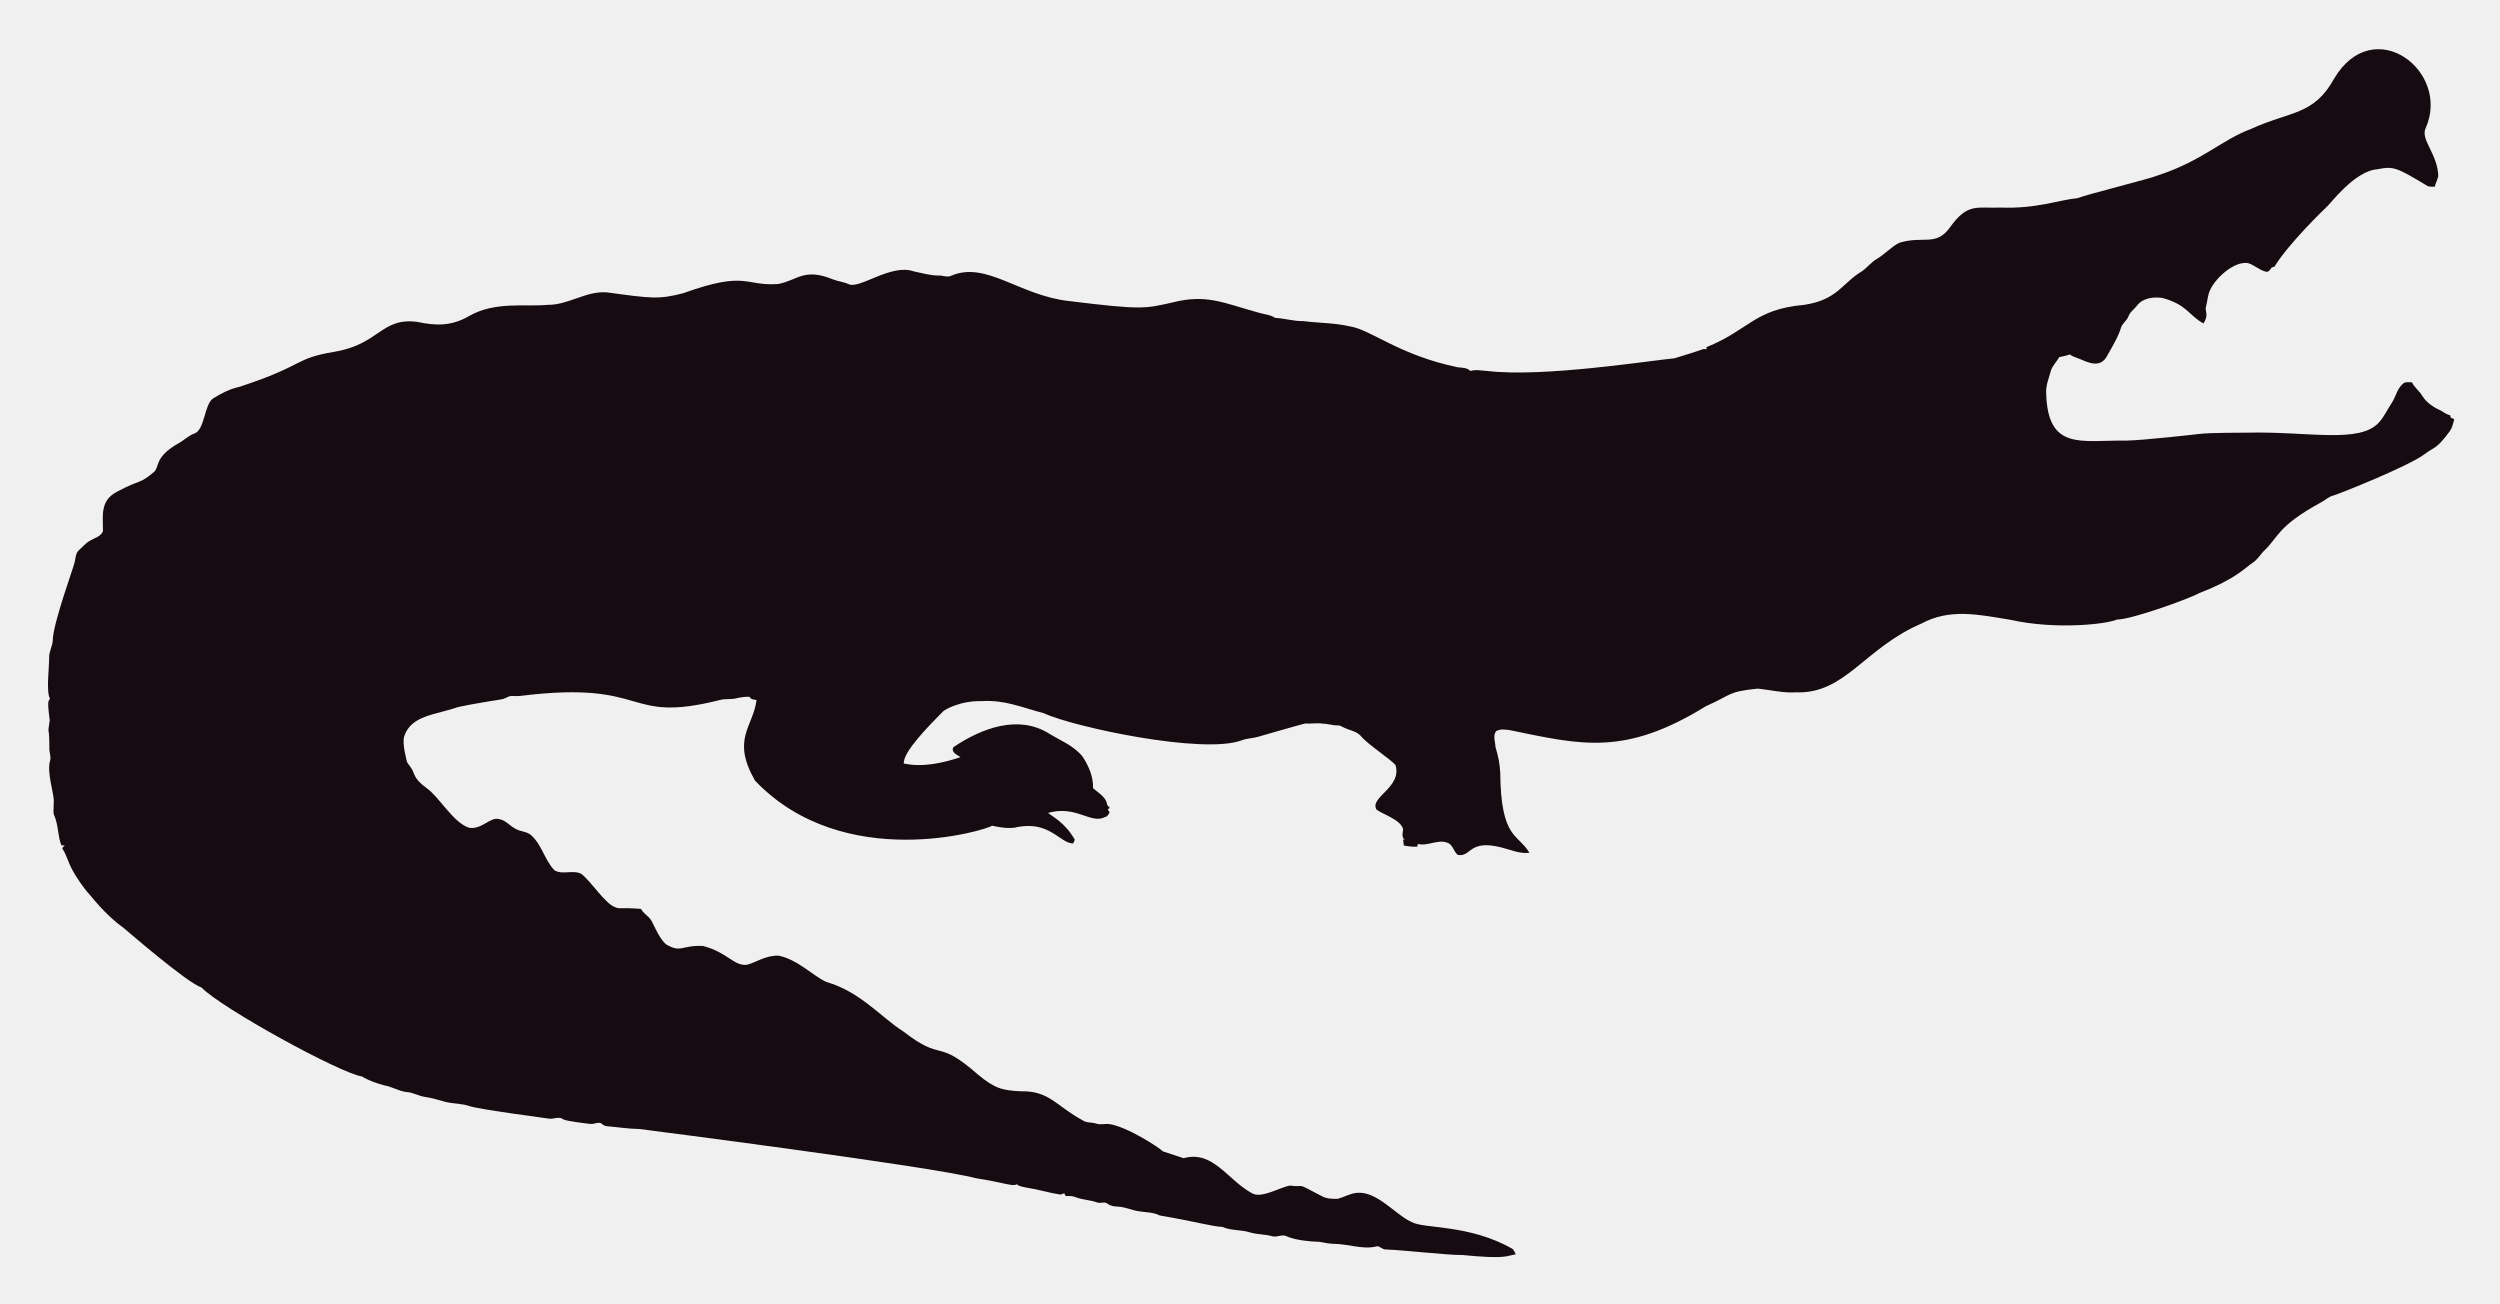
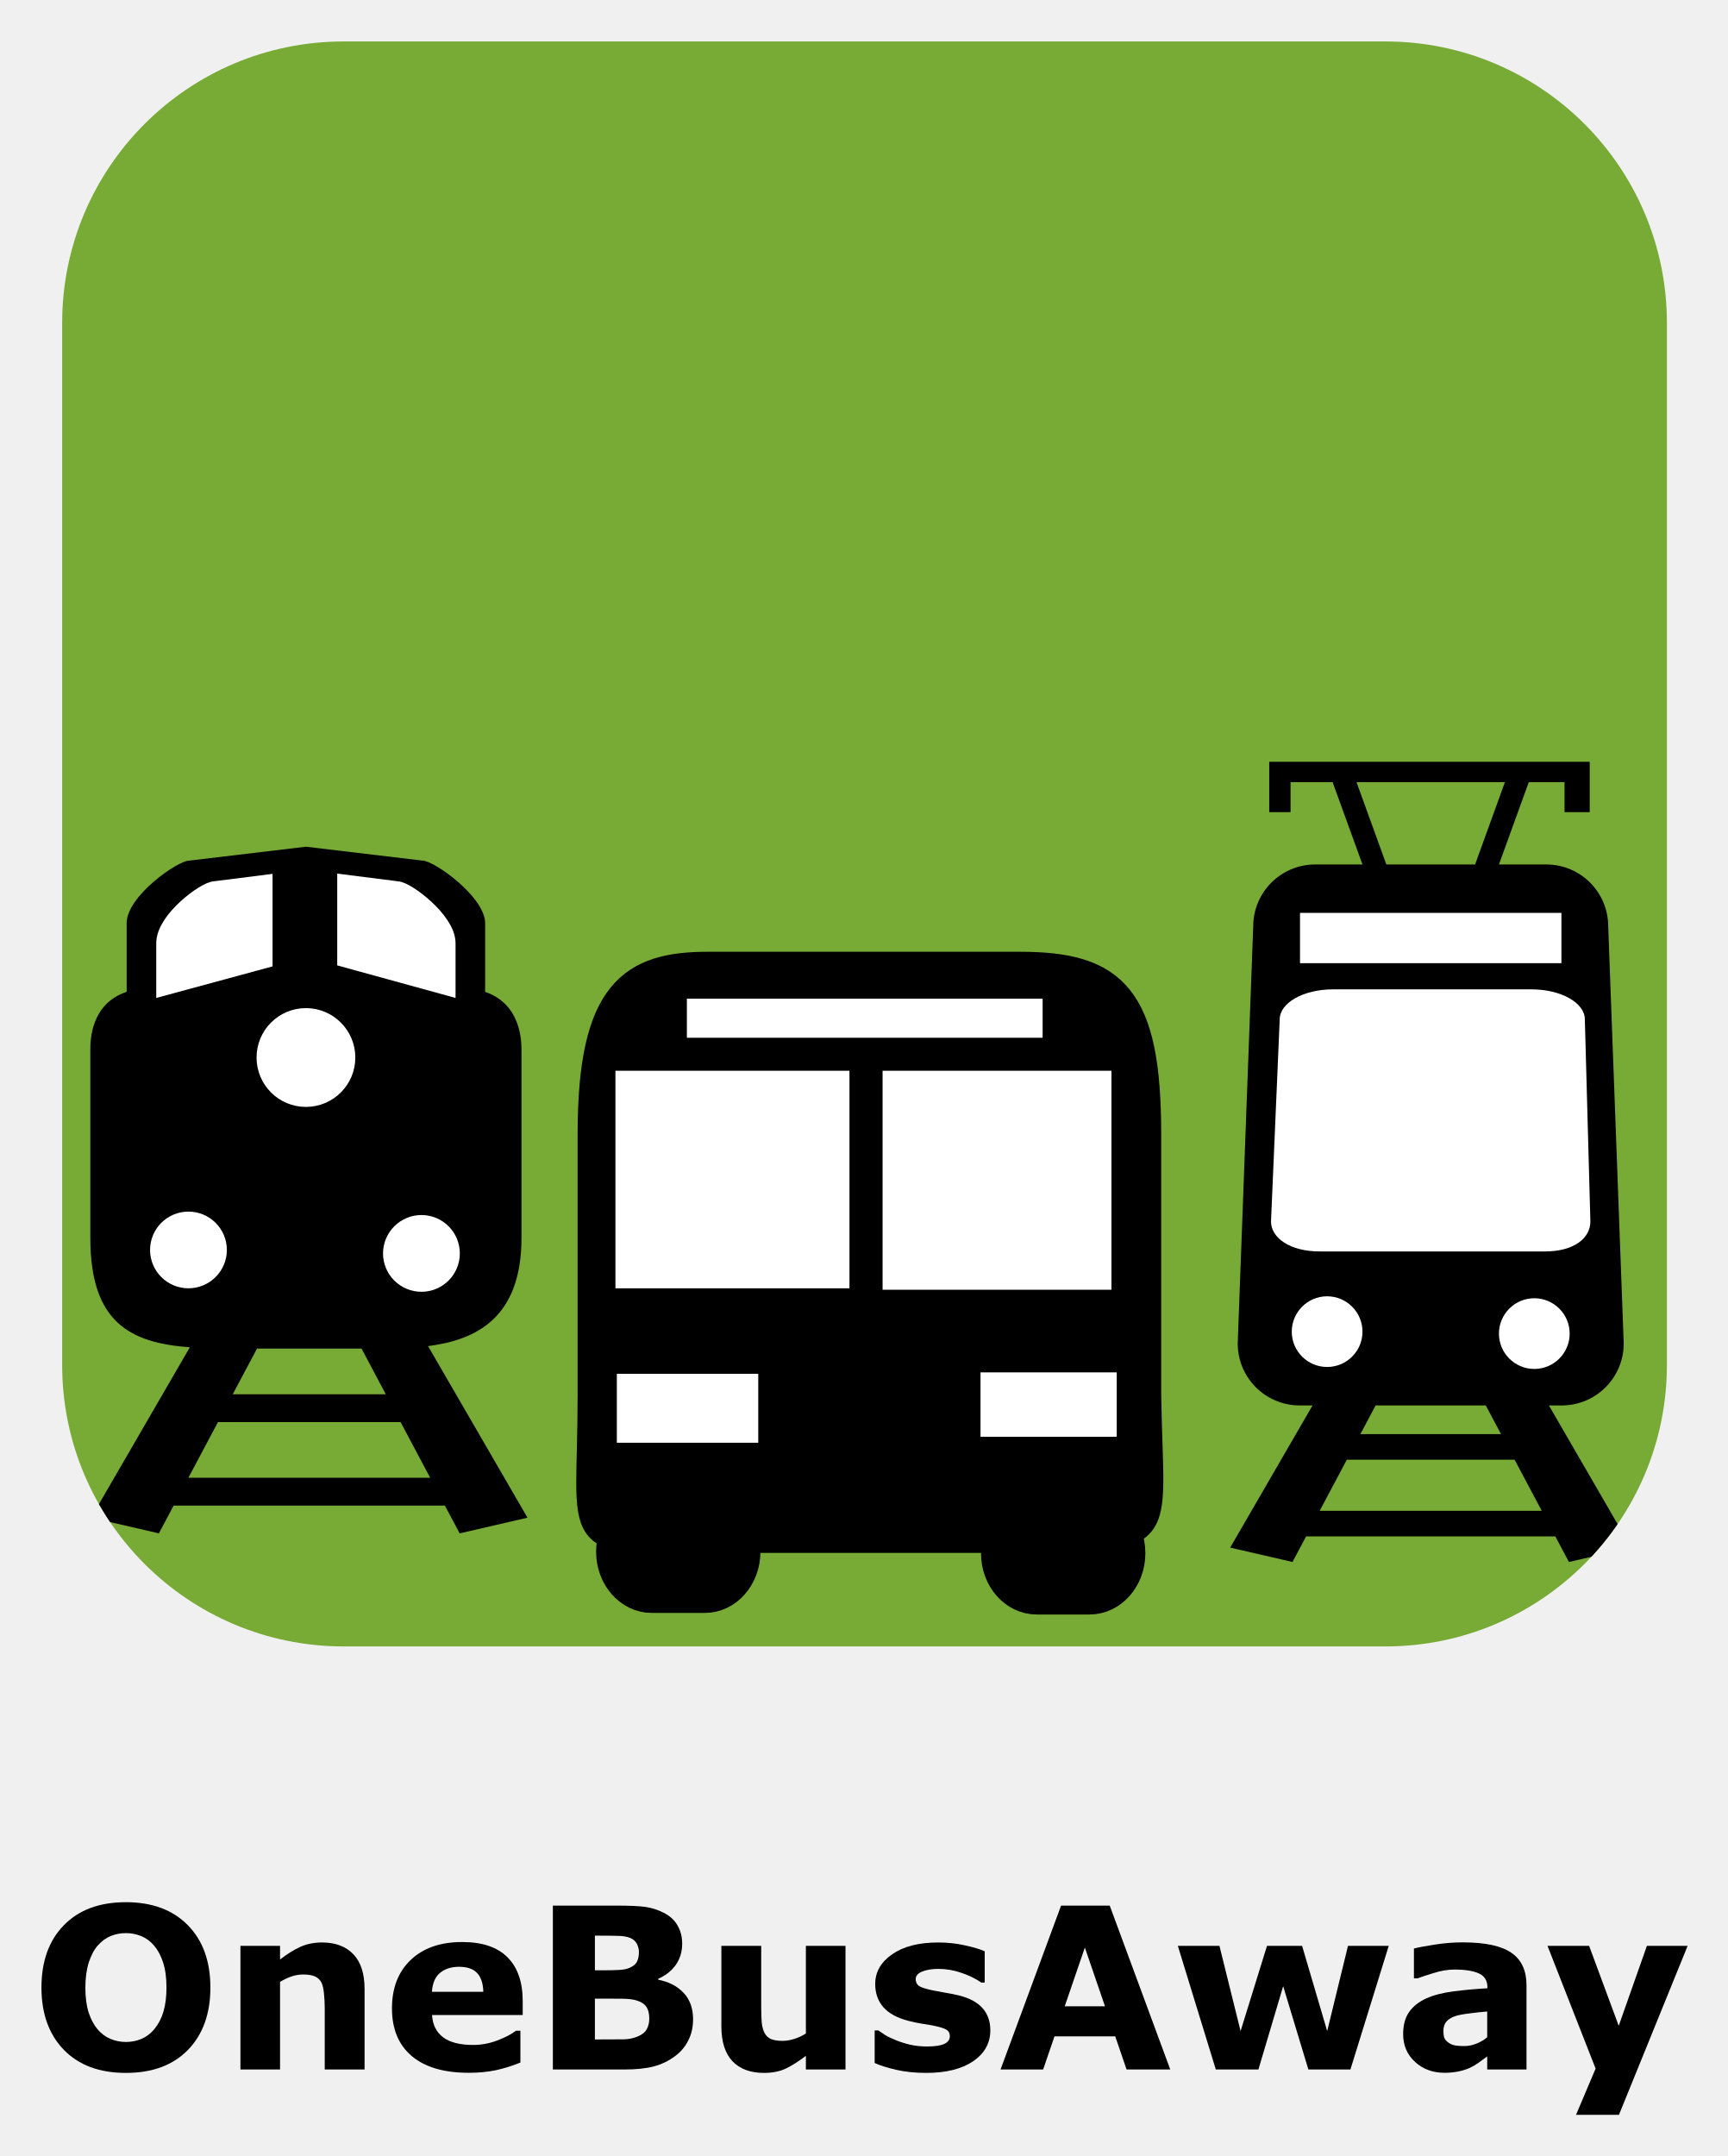
- <svg xmlns="http://www.w3.org/2000/svg" role="img" viewBox="-18.65 -23.65 2659.80 1387.30">
-   <path fill="#160B10" d="M2562.057 112.664c-5.93 12.226 13.089 27.649 13.408 51.328-.967 3.791-2.837 7.289-3.816 11.093-2.417-.267-4.923.089-7.226-.636-33.512-20.05-36.245-21.483-53.631-18.038-24.88 1.775-51.012 38.147-54.547 40.579-1 .685-40.963 39.485-54.967 62.993-1.056.331-2.086.661-3.078 1.005-1.45 2.188-3.295 5.317-6.386 4.363-6.755-1.794-12.047-7.022-18.687-9.083-14.172-2.325-33.569 14.577-40.185 28.126-2.76 5.432-2.862 11.614-4.401 17.415-2.078 5.918 3.558 9.203-2.964 18.611-15.758-8.651-16.89-19.671-43.645-27.108-9.541-1.323-21.002.025-27.146 8.345-2.9 3.956-7.454 6.64-8.994 11.487-1.705 4.223-5.788 6.857-7.569 10.978-3.219 10.775-9.274 20.417-14.705 30.186-7.484 15.043-21.458 7.113-29.639 3.893-3.549-1.501-7.378-2.404-10.482-4.745-3.613 1.31-7.378 2.124-11.131 2.799-2.9 5.19-7.62 9.362-9.184 15.252-1.972 7.442-5.139 14.807-4.771 22.656 1.426 62.435 37.744 50.23 84.657 50.985 18.427-.238 76.659-6.917 77.661-7.06 10.315-1.512 51.103-1.387 52.104-1.425 64.718-1.507 119.253 12.017 139.725-10.991 5.622-6.144 8.955-13.878 13.598-20.735 4.617-7.073 5.915-16.893 13.662-21.562 2.519-.687 5.19-.305 7.81-.242 2.481 5.406 7.582 8.854 10.609 13.891 4.503 7.467 12.047 12.632 19.921 16.041 3.269 1.794 6.144 4.389 9.999 4.936.166.852.369 1.705.598 2.57 1.259.611 2.519 1.208 3.854 1.819-1.196 4.325-2.073 8.854-4.681 12.606-14.981 20.134-15.737 16.079-26.561 24.297-16.513 12.73-90.704 42.38-97.937 44.421-4.63 1.259-8.078 4.719-12.199 6.907-47.689 26.034-44.914 36.755-61.276 51.99-3.969 4.096-6.856 9.273-11.754 12.403-6.886 4.248-16.845 16.908-56.76 32.26-10.994 6.222-73.381 28.559-87.544 28.177-12.182 5.289-66.295 10.873-113.113.394-34.047-5.52-64.247-12.539-95.05 3.905-61.045 26.219-81.054 75.205-133.67 73.195-13.739.903-27.159-2.684-40.745-3.943-32.756 3.396-26.951 6.432-54.687 18.547-86.536 53.421-132.198 41.426-208.888 25.607-4.859-.636-10.304-1.616-14.68 1.259-3.511 4.999-.687 11.232-.509 16.804 2.76 8.879 4.605 18.076 5.037 27.388.678 70.703 18.876 64.615 31.064 85.038-10.38 1.31-20.137-3.346-30.008-5.724-35.054-8.942-31.959 10.974-46.367 7.887-4.376-3.651-5.076-10.864-10.94-12.886-10.482-3.893-20.875 4.033-31.37 1.285-.165.725-.483 2.163-.649 2.875-4.834.432-9.592-.331-14.311-1.196-.153-2.201-.407-4.401-.751-6.551.7.127 2.112.382 2.824.509-5.368-1.387-2.926-7.48-2.862-11.411-2.581-10.171-21.93-15.743-28.266-20.735-7.896-13.101 27.192-23.356 20.29-47.143-4.808-6.385-29.888-22.164-37.17-31.395-4.783-5.063-12.047-5.813-18.013-8.815-1.972-.827-3.791-2.315-6.017-2.239-5.597.191-10.965-1.781-16.537-1.908-6.208-.878-12.441.318-18.661-.076-6.376 1.51-49.471 13.993-49.471 13.993-5.775 1.781-11.97 1.603-17.631 3.791-41.153 15.671-180.401-14.399-211.051-28.838-22.477-5.819-41.27-14.396-65.945-12.772-23.033-.496-39.521 9.215-41.101 11.08-14.156 14.382-42.805 43.009-41.597 55.297 9.881 2.049 27.067 4.244 60.297-6.755-3.6-2.633-10.164-4.859-7.683-10.52 30.91-20.96 69.478-34.528 101.385-14.896 12.454 7.683 26.879 13.128 36.241 24.907 6.449 9.897 11.461 21.384 11.08 33.43 5.483 5.19 14.184 9.464 14.96 17.771.954 1.132 1.883 2.239 2.9 3.371-.56.344-1.679 1.03-2.251 1.361.674 1.081 1.336 2.15 2.022 3.244-1.157 2.112-2.252 4.643-4.923 5.037-15.167 7.923-30.412-12.885-60.589-4.414 4.515 3.914 17.957 10.035 28.495 28.596-.623 1.285-1.221 2.582-1.781 3.893-14.581-.066-25.26-25.439-62.103-16.83-8.065 1.081-16.27-.28-24.119-2.048-5.689 4.616-157.704 51.097-252.241-47.919-25.462-44.516-2.105-56.742 1.616-85.776-2.646-.598-6.259-.445-7.429-3.447-4.834-.216-9.63.547-14.311 1.666-5.343 1.336-10.927.254-16.283 1.527-104.921 26.598-73.475-21.586-213.976-4.058-3.638.483-7.327-.471-10.927.267-2.722 1.043-5.203 2.786-8.129 3.244-1.005.139-35.568 5.632-46.749 8.332-23.248 8.245-49.669 8.494-57.027 31.013-2.544 7.127 2.495 25.23 2.659 26.23.509 2.748 2.964 4.529 4.274 6.907 5.125 7.002 1.576 10.814 17.186 22.287 13.483 9.569 27.903 36.42 44.764 41.877 13.652 2.389 22.508-11.842 32.107-9.146 7.022 1.107 11.334 7.276 17.415 10.317 5.356 3.193 12.365 2.633 17.033 7.162 11.029 10.189 14.018 26.078 24.284 36.878 8.765 5.47 19.972-.979 28.965 4.071 11.309 9.233 25.045 31.634 35.809 35.287 4.836 2.294 4.589-.02 27.477 1.832 2.226 4.796 7.327 7.085 10.253 11.347 2.611 3.387 8.633 20.294 16.715 26.574 16.075 9.185 15.426.491 38.875 1.488 26.056 6.667 32.977 21.713 46.774 19.997 8.688-1.942 19.833-10.206 33.646-9.68 20.419 4.043 37.013 21.857 50.896 27.986 36.199 10.4 58.502 37.92 82.062 52.817 43.011 33.213 34.403 6.396 79.034 45.566 18.208 15.125 26.246 17.04 45.986 17.936 30.318-.751 37.93 16.193 65.525 30.81 4.134 3.155 9.541 1.844 14.196 3.498 4.147 1.463 8.51.394 12.772.369 18.974 1.87 55.059 25.539 58.465 29.232 7.353 2.353 14.667 4.91 22.02 7.276 31.527-8.837 46.862 23.524 72.916 37.323 9.817 6.052 31.604-7.299 40.338-8.179 17.829 2.357 3.781-4.531 33.392 11.016 5.241 3.066 11.589 3.218 17.504 3.028 6.869-1.921 13.204-5.852 20.48-6.348 21.245-1.942 41.314 23.767 57.816 30.975 12.756 7.578 60.29 2.089 106.638 28.189 2.366 1.298 3.155 4.007 4.3 6.284-10.435 1.423-8.676 5.392-56.964.7-16.115.199-61.486-5.252-82.52-5.953-2.824-.572-4.91-3.04-7.772-3.397-15.269 4.072-27.792-2.198-48.492-2.671-5.546-.102-10.825-2.201-16.359-2.162-2.762-.015-21.848-1.008-32.323-6.004-4.758-1.972-9.668 1.654-14.476.293-7.747-2.315-16.003-1.781-23.737-4.121-9.541-3.104-20.277-1.692-29.41-5.865-12.12-.691-23.98-4.714-66.899-12.25-6.984-3.625-14.985-3.091-22.516-4.49-7.416-1.145-14.324-4.643-21.892-4.821-3.727-.204-7.632-.649-10.698-2.939-3.206-2.951-7.645-.127-11.334-1.539-7.531-2.798-15.774-2.646-23.203-5.712-3.282-1.298-6.844-1.17-10.278-1.081-.394-.763-1.183-2.264-1.577-3.015-1.285.636-2.608 1.119-3.982 1.45-12.263-1.87-24.131-5.674-36.394-7.467-3.46-.903-7.404-1.005-10.113-3.6-3.831 2.97-12.398-1.54-43.747-6.411-46.335-12.483-357.594-52.295-357.594-52.295-11.716-.14-23.317-2.023-34.982-3.015-2.442-.127-4.211-1.844-6.068-3.18-3.753-1.387-7.467 1.336-11.271.789-2.02-.195-26.027-2.946-28.838-4.923-4.592-3.587-10.278.216-15.367-.738-2.203-.387-74.203-9.818-84.135-13.242-8.243-2.989-17.224-2.379-25.658-4.529-7.162-1.895-14.209-4.274-21.574-5.254-6.92-.878-13.001-4.923-20.035-5.266-8.319-.878-15.443-5.826-23.648-7.073-8.256-2.252-16.448-5.037-23.775-9.49-23.552-3.584-149.518-72.739-170.649-94.63-16.013-5.37-81.914-62.745-82.914-63.439-21.039-15.096-34.147-33.758-38.964-38.595-21.778-27.726-18.854-34.892-26.396-46.215.916-1.018 1.832-2.01 2.748-3.015-1.145.038-2.29.076-3.435.14-3.651-8.676-3.18-18.28-6.042-27.172-2.062-7.913-2.975-1.701-2.175-19.526.634-7.664-7.675-30.697-3.931-43.518 1.348-4.16-.814-8.281-.751-12.454.068-28.882-2.418-11.02.394-30.657-3.041-22.85-1.09-20.042.305-22.719-4.294-7.378-.844-32.606-.89-44.586-.025-6.246 3.714-11.741 3.867-17.962 0-16.859 22.775-79.378 23.076-82.113 1.056-4.198 1.043-9.032 3.778-12.568 4.338-3.74 7.874-8.485 13.052-11.169 4.745-2.913 11.411-4.172 13.471-10.088.043-16.362-3.503-32.575 15.532-42.157 25.219-13.344 23.115-7.424 38.34-20.379 6.931-5.754.059-15.764 26.434-30.772 5.915-3.129 10.622-8.281 17.046-10.507 11.015-3.661 10.497-31.892 20.099-37.437 8.612-5.33 17.796-10.113 27.795-12.148 71.433-23.584 56.818-29.805 100.939-37.31 48.019-7.907 49.805-36.895 88.244-31.777 19.858 4.163 35.994 4.605 54.61-5.953 27.665-16.35 60.97-9.859 83.919-12.212 22.172.42 41.279-15.29 63.693-13.191 46.138 6.272 54.878 7.691 80.993.738 67.442-24.31 65.094-7.128 100.634-9.706 20.946-3.875 27.233-17.596 58.388-4.91 5.368 2.188 11.283 2.595 16.575 5.025 11.553 5.818 45.215-22.204 69.43-13.535 8.676 1.717 17.262 4.401 26.205 4.401 4.49-.216 9.083 2.252 13.446.293 37.015-16.156 72.304 20.872 125.096 26.815 80.305 9.923 81.3 7.845 110.289 1.603 36.266-9.336 54.189.413 92.111 10.902 5.775 1.717 12.11 1.984 17.237 5.47 10.075.458 19.844 3.638 29.983 3.396 16.588 2.163 33.506 1.819 49.853 5.686 21.982 3.418 52.115 30.498 114.347 43.441 4.681.572 9.999.28 13.586 3.956 5.864-1.844 12.047-.267 18.038-.025 59.148 7.176 174.934-11.359 199.106-13.471 9.82-3.218 19.819-5.966 29.576-9.452 1.488-.674 3.155-.356 4.758-.229-.115-.522-.356-1.577-.483-2.099 45.944-18.548 50.589-40.213 103.827-45.057 35.891-5.17 40.645-23.282 61.836-35.809 5.712-3.969 9.897-9.808 16.028-13.281 8.408-4.872 14.82-12.555 23.559-16.931 25.605-7.944 38.867 4.305 53.847-16.257 19.089-26.933 29.276-20.168 53.605-21.256 38.819 1.522 63.061-8.345 81.948-9.935 11.484-4.495 77.877-20.69 87.061-24.742 45.297-14.857 67.746-37.884 97.505-48.848 42.187-19.404 67.008-14.225 88.74-53.694 41.891-70.568 124.443-7.946 97.366 52.7z" />
+ <svg xmlns="http://www.w3.org/2000/svg" role="img" viewBox="-15.20 -15.20 633.40 790.40">
+   <defs id="defs4">
+     <clipPath id="clipPath2999" clipPathUnits="userSpaceOnUse">
+       <path id="path3001" d="M 10,57 C 4.477,57 0,52.523 0,47 V 47 10 C 0,4.477 4.477,0 10,0 v 0 h 37 c 5.523,0 10,4.477 10,10 v 0 37 c 0,5.523 -4.477,10 -10,10 v 0 z" />
+     </clipPath>
+   </defs>
+   <g id="layer1" transform="translate(-59.155 -225.309)">
+     <g id="g2993" transform="matrix(10.32268 0 0 -10.32268 66.747 813.701)">
+       <g id="g2995">
+         <g id="g2997" clip-path="url(#clipPath2999)">
+           <path id="path3003" fill="#78aa36" fill-opacity="1" fill-rule="nonzero" stroke="none" d="M 57,0 H 0 v 57 h 57 z" />
+           <g id="g3005" transform="translate(24.303 3.368)">
+             <path id="path3007" fill="#000" fill-opacity="1" fill-rule="nonzero" stroke="none" d="m 0,0 c 0,-0.929 -0.661,-1.678 -1.479,-1.678 h -1.88 c -0.815,0 -1.479,0.749 -1.479,1.678 0,0.926 0.664,1.678 1.479,1.678 h 1.88 C -0.661,1.678 0,0.926 0,0" />
+           </g>
+           <g id="g3009" transform="translate(24.303 3.368)">
+             <path id="path3011" fill="none" stroke="#000" stroke-dasharray="none" stroke-linecap="butt" stroke-linejoin="miter" stroke-miterlimit="4" stroke-opacity="1" stroke-width="1" d="m 0,0 c 0,-0.929 -0.661,-1.678 -1.479,-1.678 h -1.88 c -0.815,0 -1.479,0.749 -1.479,1.678 0,0.926 0.664,1.678 1.479,1.678 h 1.88 C -0.661,1.678 0,0.926 0,0 Z" />
+           </g>
+           <g id="g3013" transform="translate(38.537 18.206)">
+             <path id="path3015" fill="#000" fill-opacity="1" fill-rule="nonzero" stroke="none" d="m 0,0 c 0,4.85 -1.174,5.965 -4.511,5.965 h -11.084 c -2.678,0 -4.133,-0.904 -4.133,-5.965 v -9.271 c 0,-5.543 -0.8,-5.112 4.133,-5.112 H -4.511 C 0.75,-14.171 0.095,-14.814 0,-9.271 Z" />
+           </g>
+           <g id="g3017" transform="translate(38.537 18.206)">
+             <path id="path3019" fill="none" stroke="#000" stroke-dasharray="none" stroke-linecap="butt" stroke-linejoin="miter" stroke-miterlimit="4" stroke-opacity="1" stroke-width="1" d="m 0,0 c 0,4.85 -1.174,5.965 -4.511,5.965 h -11.084 c -2.678,0 -4.133,-0.904 -4.133,-5.965 v -9.271 c 0,-5.543 -0.8,-5.112 4.133,-5.112 H -4.511 C 0.75,-14.171 0.095,-14.814 0,-9.271 Z" />
+           </g>
+           <g id="g3021" transform="translate(37.975 3.313)">
+             <path id="path3023" fill="#000" fill-opacity="1" fill-rule="nonzero" stroke="none" d="m 0,0 c 0,-0.929 -0.665,-1.679 -1.483,-1.679 h -1.876 c -0.818,0 -1.479,0.75 -1.479,1.679 0,0.925 0.661,1.679 1.479,1.679 h 1.876 C -0.665,1.679 0,0.925 0,0" />
+           </g>
+           <g id="g3025" transform="translate(37.975 3.313)">
+             <path id="path3027" fill="none" stroke="#000" stroke-dasharray="none" stroke-linecap="butt" stroke-linejoin="miter" stroke-miterlimit="4" stroke-opacity="1" stroke-width="1" d="m 0,0 c 0,-0.929 -0.665,-1.679 -1.483,-1.679 h -1.876 c -0.818,0 -1.479,0.75 -1.479,1.679 0,0.925 0.661,1.679 1.479,1.679 h 1.876 C -0.665,1.679 0,0.925 0,0 Z" />
+           </g>
+           <path id="path3029" fill="#fff" fill-opacity="1" fill-rule="nonzero" stroke="none" d="M 34.826,21.617 H 22.19 v 1.388 h 12.636 z" />
+           <path id="path3031" fill="#fff" fill-opacity="1" fill-rule="nonzero" stroke="none" d="m 27.965,20.445 h -8.313 v -7.727 h 8.313 z" />
+           <path id="path3033" fill="#fff" fill-opacity="1" fill-rule="nonzero" stroke="none" d="M 37.27,20.445 H 29.141 V 12.667 H 37.27 Z" />
+           <path id="path3035" fill="#fff" fill-opacity="1" fill-rule="nonzero" stroke="none" d="M 24.725,9.683 H 19.702 V 7.234 h 5.023 z" />
+           <path id="path3037" fill="#fff" fill-opacity="1" fill-rule="nonzero" stroke="none" d="M 37.458,9.734 H 32.619 V 7.445 h 4.839 z" />
+           <g id="g3039" transform="translate(4.485 5.99)">
+             <path id="path3041" fill="#000" fill-opacity="1" fill-rule="nonzero" stroke="none" d="M 0,0 H -0.002 L 1.049,1.977 H 7.536 L 8.587,0 Z M 6.149,4.589 7.011,2.965 H 1.573 l 0.863,1.624 z m 3.485,-6.563 2.409,0.556 -3.532,6.094 c 1.717,0.22 3.319,1.004 3.319,3.846 v 6.656 c 0,0.337 -0.018,1.646 -1.291,2.078 v 2.441 c 0,0.93 -1.813,2.221 -2.221,2.221 L 4.173,22.412 0.026,21.918 c -0.407,0 -2.22,-1.261 -2.22,-2.221 v -2.439 c -1.286,-0.43 -1.291,-1.741 -1.291,-2.08 V 8.522 c 0,-3.038 1.447,-3.731 3.535,-3.888 l -3.508,-6.052 2.409,-0.556 0.523,0.987 h 9.635 z" />
+           </g>
+           <g id="g3043" transform="translate(10.038 20.916)">
+             <path id="path3045" fill="#fff" fill-opacity="1" fill-rule="nonzero" stroke="none" d="m 0,0 c 0,-0.764 -0.618,-1.38 -1.38,-1.38 -0.762,0 -1.378,0.616 -1.378,1.38 0,0.76 0.616,1.379 1.378,1.379 C -0.618,1.379 0,0.76 0,0" />
+           </g>
+           <g id="g3047" transform="translate(10.038 20.916)">
+             <path id="path3049" fill="none" stroke="#fff" stroke-dasharray="none" stroke-linecap="butt" stroke-linejoin="miter" stroke-miterlimit="4" stroke-opacity="1" stroke-width=".75" d="m 0,0 c 0,-0.764 -0.618,-1.38 -1.38,-1.38 -0.762,0 -1.378,0.616 -1.378,1.38 0,0.76 0.616,1.379 1.378,1.379 C -0.618,1.379 0,0.76 0,0 Z" />
+           </g>
+           <g id="g3051" transform="translate(5.475 14.081)">
+             <path id="path3053" fill="#fff" fill-opacity="1" fill-rule="nonzero" stroke="none" d="m 0,0 c 0,-0.544 -0.444,-0.987 -0.99,-0.987 -0.545,0 -0.988,0.443 -0.988,0.987 0,0.546 0.443,0.987 0.988,0.987 C -0.444,0.987 0,0.546 0,0" />
+           </g>
+           <g id="g3055" transform="translate(5.475 14.081)">
+             <path id="path3057" fill="none" stroke="#fff" stroke-dasharray="none" stroke-linecap="butt" stroke-linejoin="miter" stroke-miterlimit="4" stroke-opacity="1" stroke-width=".75" d="m 0,0 c 0,-0.544 -0.444,-0.987 -0.99,-0.987 -0.545,0 -0.988,0.443 -0.988,0.987 0,0.546 0.443,0.987 0.988,0.987 C -0.444,0.987 0,0.546 0,0 Z" />
+           </g>
+           <g id="g3059" transform="translate(13.75 13.957)">
+             <path id="path3061" fill="#fff" fill-opacity="1" fill-rule="nonzero" stroke="none" d="m 0,0 c 0,-0.544 -0.443,-0.987 -0.988,-0.987 -0.544,0 -0.99,0.443 -0.99,0.987 0,0.547 0.446,0.989 0.99,0.989 C -0.443,0.989 0,0.547 0,0" />
+           </g>
+           <g id="g3063" transform="translate(13.75 13.957)">
+             <path id="path3065" fill="none" stroke="#fff" stroke-dasharray="none" stroke-linecap="butt" stroke-linejoin="miter" stroke-miterlimit="4" stroke-opacity="1" stroke-width=".75" d="m 0,0 c 0,-0.544 -0.443,-0.987 -0.988,-0.987 -0.544,0 -0.99,0.443 -0.99,0.987 0,0.547 0.446,0.989 0.99,0.989 C -0.443,0.989 0,0.547 0,0 Z" />
+           </g>
+           <g id="g3067" transform="translate(7.098 27.012)">
+             <path id="path3069" fill="#fff" fill-opacity="1" fill-rule="nonzero" stroke="none" d="m 0,0 -1.66,-0.21 c -0.314,0 -1.721,-1.036 -1.721,-1.826 V -3.491 L 0,-2.574 Z" />
+           </g>
+           <g id="g3071" transform="translate(7.098 27.012)">
+             <path id="path3073" fill="none" stroke="#fff" stroke-dasharray="none" stroke-linecap="butt" stroke-linejoin="miter" stroke-miterlimit="4" stroke-opacity="1" stroke-width=".75" d="m 0,0 -1.66,-0.21 c -0.314,0 -1.721,-1.036 -1.721,-1.826 V -3.491 L 0,-2.574 Z" />
+           </g>
+           <g id="g3075" transform="translate(13.598 23.523)">
+             <path id="path3077" fill="#fff" fill-opacity="1" fill-rule="nonzero" stroke="none" d="M 0,0 V 1.453 C 0,2.218 -1.406,3.279 -1.722,3.279 L -3.453,3.498 V 0.95 Z" />
+           </g>
+           <g id="g3079" transform="translate(13.598 23.523)">
+             <path id="path3081" fill="none" stroke="#fff" stroke-dasharray="none" stroke-linecap="butt" stroke-linejoin="miter" stroke-miterlimit="4" stroke-opacity="1" stroke-width=".75" d="M 0,0 V 1.453 C 0,2.218 -1.406,3.279 -1.722,3.279 L -3.453,3.498 V 0.95 Z" />
+           </g>
+           <g id="g3083" transform="translate(44.667 4.816)">
+             <path id="path3085" fill="#000" fill-opacity="1" fill-rule="nonzero" stroke="none" d="M 0,0 -0.002,-0.001 0.963,1.815 H 6.924 L 7.888,0 Z M 5.9,3.743 6.441,2.724 H 1.445 L 1.986,3.743 Z M 1.308,25.879 H 6.579 L 5.52,22.955 H 2.367 Z M 8.141,3.743 h 0.457 c 1.215,0 2.201,0.986 2.201,2.201 l -0.551,14.81 c 0,1.217 -0.984,2.201 -2.2,2.201 H 6.367 l 1.06,2.924 h 1.27 v -1.066 h 0.894 v 1.789 H -1.792 v -1.789 h 0.757 v 1.066 H 0.459 L 1.52,22.955 h -1.68 c -1.215,0 -2.201,-0.984 -2.201,-2.201 L -2.912,5.944 c 0,-1.215 0.986,-2.201 2.201,-2.201 h 0.457 l -2.925,-5.049 2.213,-0.51 0.483,0.908 H 8.37 l 0.482,-0.908 2.213,0.51 z" />
+           </g>
+           <g id="g3087" transform="translate(46.187 11.179)">
+             <path id="path3089" fill="#fff" fill-opacity="1" fill-rule="nonzero" stroke="none" d="m 0,0 c 0,-0.692 -0.563,-1.254 -1.256,-1.254 -0.693,0 -1.256,0.562 -1.256,1.254 0,0.693 0.563,1.256 1.256,1.256 C -0.563,1.256 0,0.693 0,0" />
+           </g>
+           <g id="g3091" transform="translate(53.546 11.11)">
+             <path id="path3093" fill="#fff" fill-opacity="1" fill-rule="nonzero" stroke="none" d="m 0,0 c 0,-0.693 -0.563,-1.255 -1.256,-1.255 -0.693,0 -1.256,0.562 -1.256,1.255 0,0.693 0.563,1.256 1.256,1.256 C -0.563,1.256 0,0.693 0,0" />
+           </g>
+           <g id="g3095" transform="translate(54.282 15.093)">
+             <path id="path3097" fill="#fff" fill-opacity="1" fill-rule="nonzero" stroke="none" d="m 0,0 c 0,-0.588 -0.571,-1.065 -1.616,-1.065 h -8.001 c -1.045,0 -1.727,0.477 -1.727,1.065 l 0.309,7.177 c 0,0.588 0.847,1.066 1.89,1.066 h 7.056 c 1.044,0 1.892,-0.478 1.892,-1.066 z" />
+           </g>
+           <path id="path3099" fill="#fff" fill-opacity="1" fill-rule="nonzero" stroke="none" d="m 53.253,24.265 h -9.285 v 1.788 h 9.285 z" />
+         </g>
+       </g>
+     </g>
+     <g id="text1168" transform="translate(-57.156 -990.954) scale(2.066)">
+       <path id="path1170" d="m 86.278,934.04 q 0,6.953 -3.984,11.055 -3.984,4.082 -11.016,4.082 -7.012,0 -10.996,-4.082 -3.984,-4.102 -3.984,-11.055 0,-7.012 3.984,-11.074 3.984,-4.082 10.996,-4.082 6.992,0 10.996,4.082 4.004,4.062 4.004,11.074 z m -9.941,7.363 q 1.094,-1.328 1.621,-3.125 0.527,-1.816 0.527,-4.258 0,-2.617 -0.605,-4.453 -0.605,-1.836 -1.582,-2.969 -0.996,-1.172 -2.305,-1.699 -1.289,-0.527 -2.695,-0.527 -1.426,0 -2.695,0.508 -1.25,0.508 -2.305,1.68 -0.977,1.094 -1.602,3.027 -0.605,1.914 -0.605,4.453 0,2.598 0.586,4.434 0.605,1.816 1.582,2.969 0.977,1.152 2.285,1.699 1.309,0.547 2.754,0.547 1.445,0 2.754,-0.547 1.309,-0.566 2.285,-1.738 z" />
+       <path id="path1172" d="m 113.641,948.571 h -7.07 V 937.692 q 0,-1.328 -0.137,-2.637 -0.137,-1.328 -0.469,-1.953 -0.391,-0.723 -1.152,-1.055 -0.742,-0.332 -2.09,-0.332 -0.957,0 -1.953,0.312 -0.977,0.312 -2.129,0.996 v 15.547 h -7.031 v -21.934 h 7.031 v 2.422 q 1.875,-1.465 3.594,-2.246 1.738,-0.781 3.848,-0.781 3.555,0 5.547,2.07 2.012,2.07 2.012,6.191 z" />
+       <path id="path1174" d="m 141.708,938.903 h -16.094 q 0.156,2.578 1.953,3.945 1.816,1.367 5.332,1.367 2.227,0 4.316,-0.801 2.09,-0.801 3.301,-1.719 h 0.781 v 5.645 q -2.383,0.957 -4.492,1.387 -2.109,0.43 -4.668,0.43 -6.602,0 -10.117,-2.969 -3.516,-2.969 -3.516,-8.457 0,-5.43 3.32,-8.594 3.34,-3.184 9.141,-3.184 5.352,0 8.047,2.715 2.695,2.695 2.695,7.773 z m -6.992,-4.121 q -0.059,-2.207 -1.094,-3.32 -1.035,-1.113 -3.223,-1.113 -2.031,0 -3.34,1.055 -1.309,1.055 -1.465,3.379 z" />
+       <path id="path1176" d="m 171.942,939.665 q 0,2.109 -0.859,3.77 -0.84,1.66 -2.324,2.754 -1.719,1.289 -3.789,1.836 -2.051,0.547 -5.215,0.547 h -12.695 v -29.082 h 11.289 q 3.516,0 5.137,0.234 1.641,0.234 3.242,1.035 1.66,0.84 2.461,2.266 0.82,1.406 0.82,3.223 0,2.109 -1.113,3.73 -1.113,1.602 -3.145,2.5 v 0.156 q 2.852,0.566 4.512,2.344 1.68,1.777 1.68,4.688 z m -9.609,-11.953 q 0,-0.723 -0.371,-1.445 -0.352,-0.723 -1.27,-1.074 -0.82,-0.312 -2.051,-0.332 -1.211,-0.039 -3.418,-0.039 h -0.703 v 6.152 h 1.172 q 1.777,0 3.027,-0.059 1.25,-0.059 1.973,-0.391 1.016,-0.449 1.328,-1.152 0.312,-0.723 0.312,-1.66 z m 1.836,11.836 q 0,-1.387 -0.547,-2.129 -0.527,-0.762 -1.816,-1.133 -0.879,-0.254 -2.422,-0.273 -1.543,-0.019 -3.223,-0.019 h -1.641 v 7.246 h 0.547 q 3.164,0 4.531,-0.019 1.367,-0.019 2.52,-0.508 1.172,-0.488 1.602,-1.289 0.449,-0.82 0.449,-1.875 z" />
+       <path id="path1178" d="m 198.993,948.571 h -7.031 v -2.422 q -1.953,1.484 -3.574,2.266 -1.621,0.762 -3.867,0.762 -3.633,0 -5.605,-2.09 -1.953,-2.09 -1.953,-6.172 v -14.277 h 7.07 v 10.879 q 0,1.66 0.098,2.773 0.117,1.094 0.508,1.816 0.371,0.723 1.113,1.055 0.762,0.332 2.109,0.332 0.898,0 1.992,-0.332 1.094,-0.332 2.109,-0.977 v -15.547 h 7.031 z" />
+       <path id="path1180" d="m 224.696,941.618 q 0,3.398 -3.047,5.488 -3.047,2.07 -8.34,2.07 -2.93,0 -5.312,-0.547 -2.383,-0.547 -3.828,-1.211 v -5.781 h 0.645 q 0.527,0.371 1.211,0.82 0.703,0.43 1.973,0.938 1.094,0.449 2.48,0.781 1.387,0.312 2.969,0.312 2.07,0 3.066,-0.449 0.996,-0.469 0.996,-1.367 0,-0.801 -0.586,-1.152 -0.586,-0.371 -2.227,-0.703 -0.781,-0.176 -2.129,-0.371 -1.328,-0.215 -2.422,-0.508 -2.988,-0.781 -4.434,-2.422 -1.445,-1.66 -1.445,-4.121 0,-3.164 2.988,-5.254 3.008,-2.109 8.203,-2.109 2.461,0 4.707,0.508 2.266,0.488 3.535,1.055 v 5.547 h -0.605 q -1.562,-1.074 -3.574,-1.738 -1.992,-0.684 -4.043,-0.684 -1.699,0 -2.871,0.469 -1.152,0.469 -1.152,1.328 0,0.781 0.527,1.191 0.527,0.41 2.48,0.82 1.074,0.215 2.305,0.43 1.25,0.195 2.5,0.508 2.773,0.723 4.102,2.285 1.328,1.543 1.328,3.867 z" />
+       <path id="path1182" d="m 256.629,948.571 h -7.754 l -2.012,-5.879 h -10.781 l -2.012,5.879 h -7.559 l 10.742,-29.082 h 8.633 z m -11.582,-11.211 -3.574,-10.43 -3.574,10.43 z" />
+       <path id="path1184" d="m 295.399,926.638 -6.797,21.934 h -7.461 l -4.473,-14.785 -4.395,14.785 h -7.559 l -6.738,-21.934 h 7.383 l 3.75,15.117 4.688,-15.117 h 6.23 l 4.453,15.117 3.691,-15.117 z" />
+       <path id="path1186" d="m 312.879,942.849 v -4.57 q -1.426,0.117 -3.086,0.332 -1.66,0.195 -2.52,0.469 -1.055,0.332 -1.621,0.977 -0.547,0.625 -0.547,1.66 0,0.684 0.117,1.113 0.117,0.43 0.586,0.82 0.449,0.391 1.074,0.586 0.625,0.176 1.953,0.176 1.055,0 2.129,-0.43 1.094,-0.43 1.914,-1.133 z m 0,3.398 q -0.566,0.43 -1.406,1.035 -0.84,0.605 -1.582,0.957 -1.035,0.469 -2.148,0.684 -1.113,0.234 -2.441,0.234 -3.125,0 -5.234,-1.934 -2.109,-1.934 -2.109,-4.941 0,-2.402 1.074,-3.926 1.074,-1.523 3.047,-2.402 1.953,-0.879 4.844,-1.25 2.891,-0.371 5.996,-0.547 v -0.117 q 0,-1.816 -1.484,-2.5 -1.484,-0.703 -4.375,-0.703 -1.738,0 -3.711,0.625 -1.973,0.605 -2.832,0.938 h -0.645 v -5.293 q 1.113,-0.293 3.613,-0.684 2.52,-0.41 5.039,-0.41 5.996,0 8.652,1.855 2.676,1.836 2.676,5.781 v 14.922 h -6.973 z" />
+       <path id="path1188" d="m 336.219,940.817 5,-14.18 h 7.227 l -12.188,29.98 h -7.617 l 3.477,-8.203 -8.535,-21.777 h 7.383 z" />
+     </g>
+   </g>
</svg>
